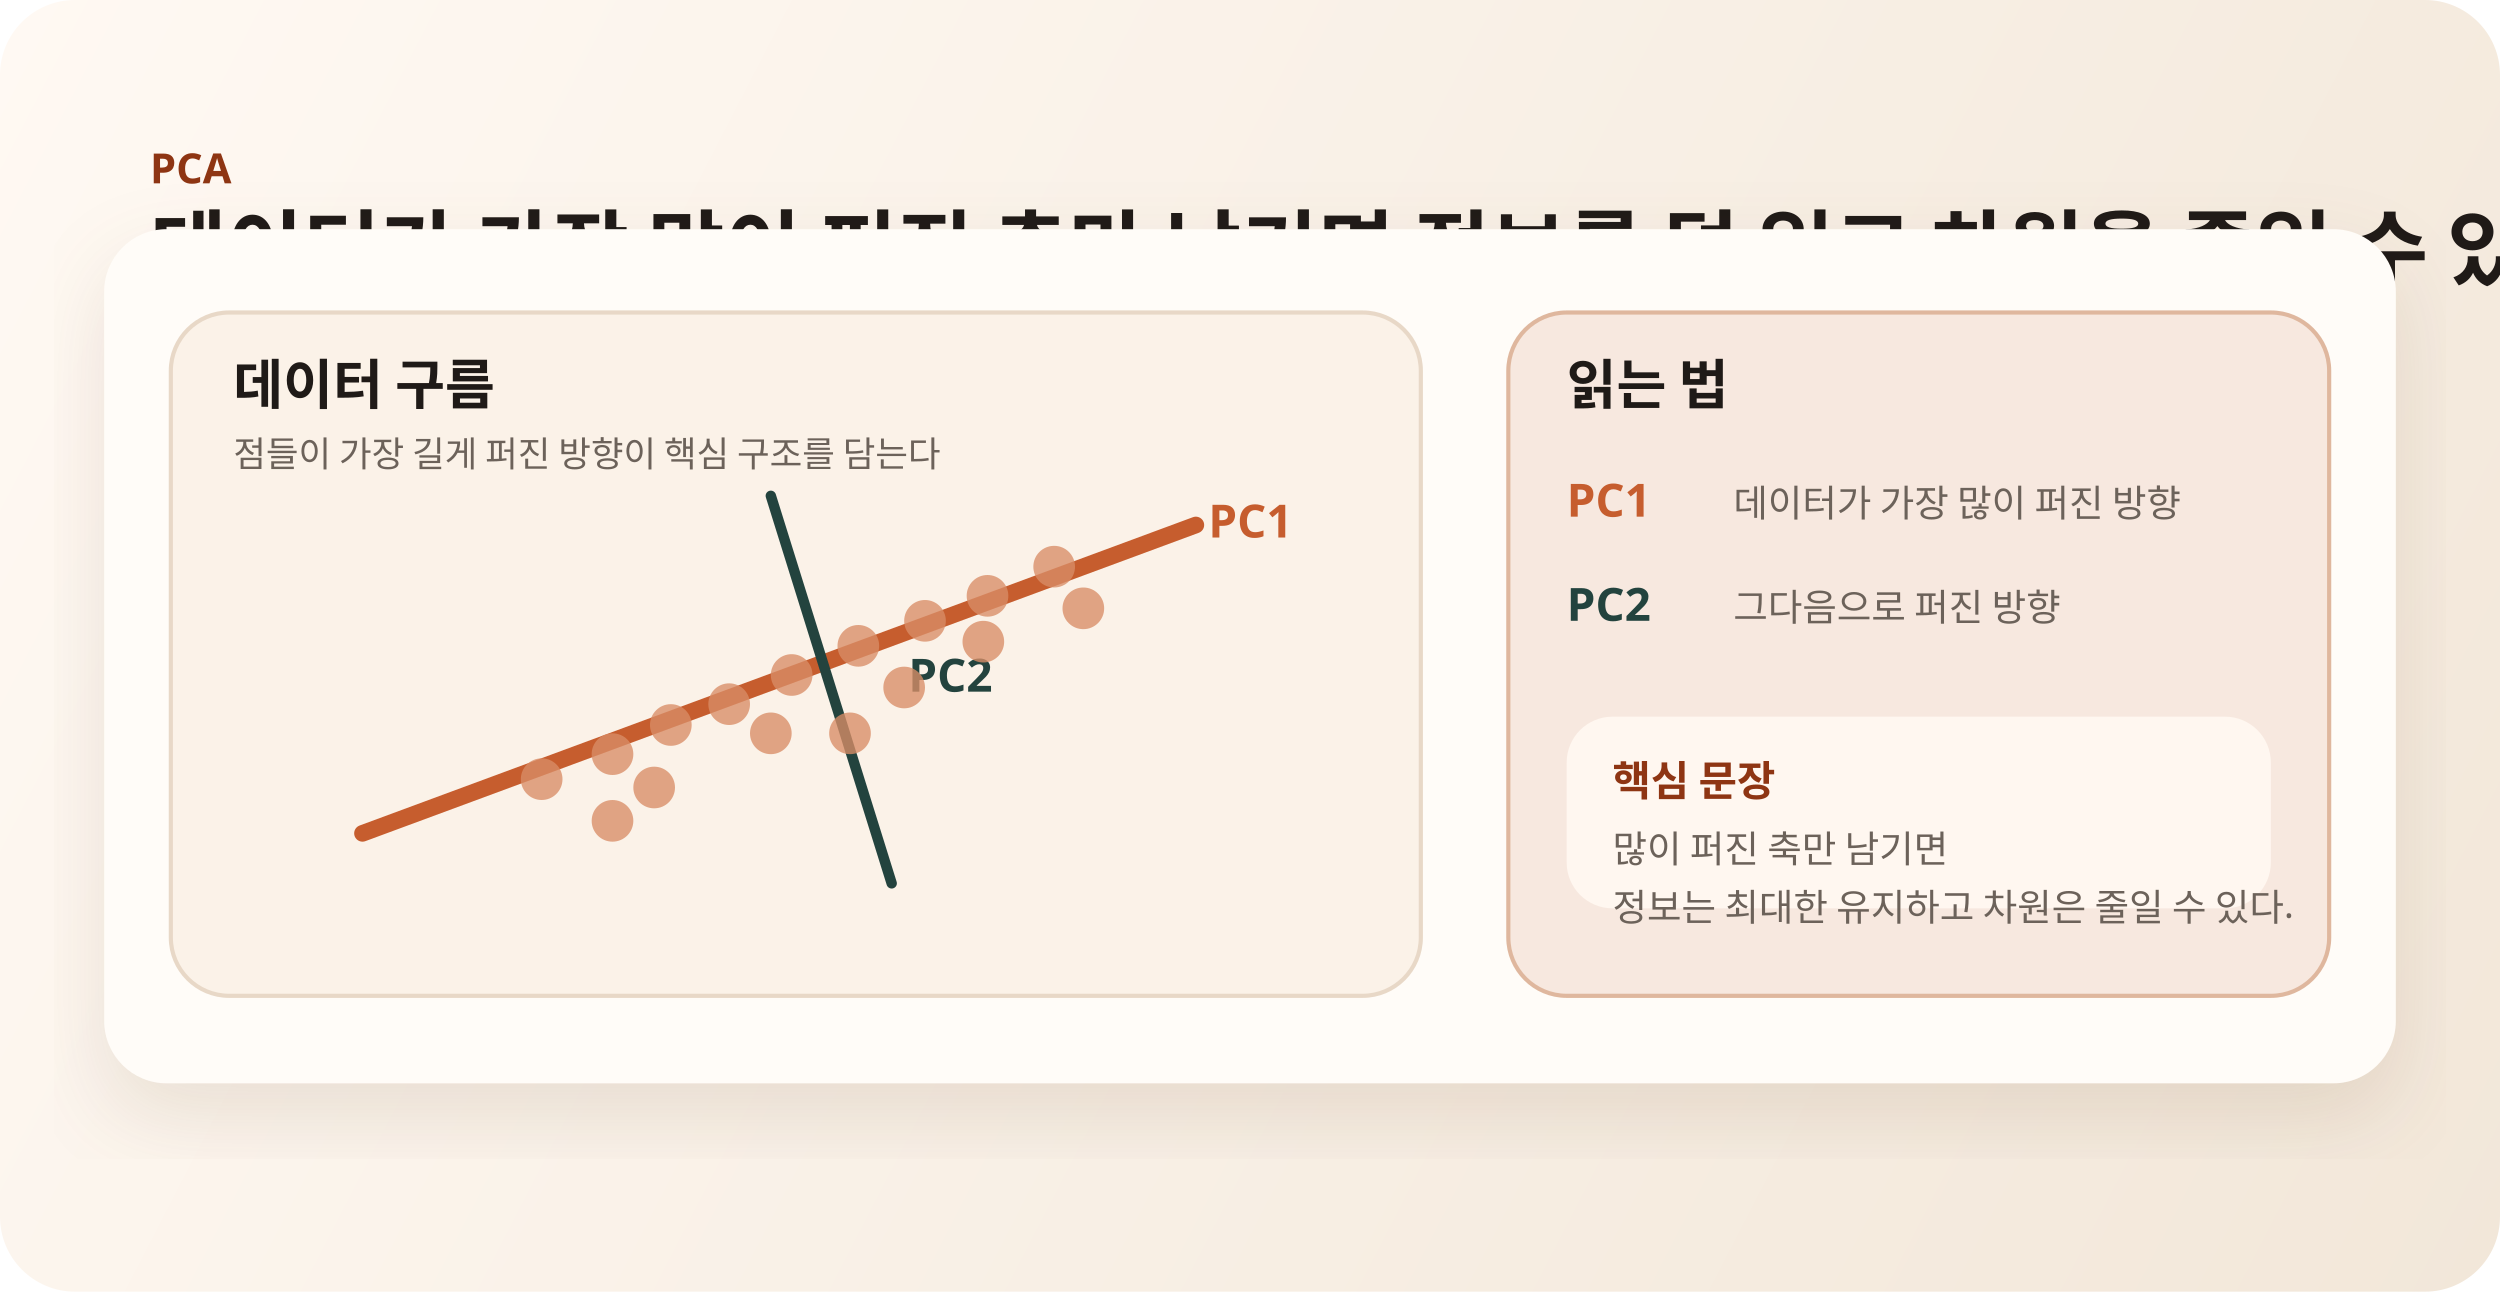
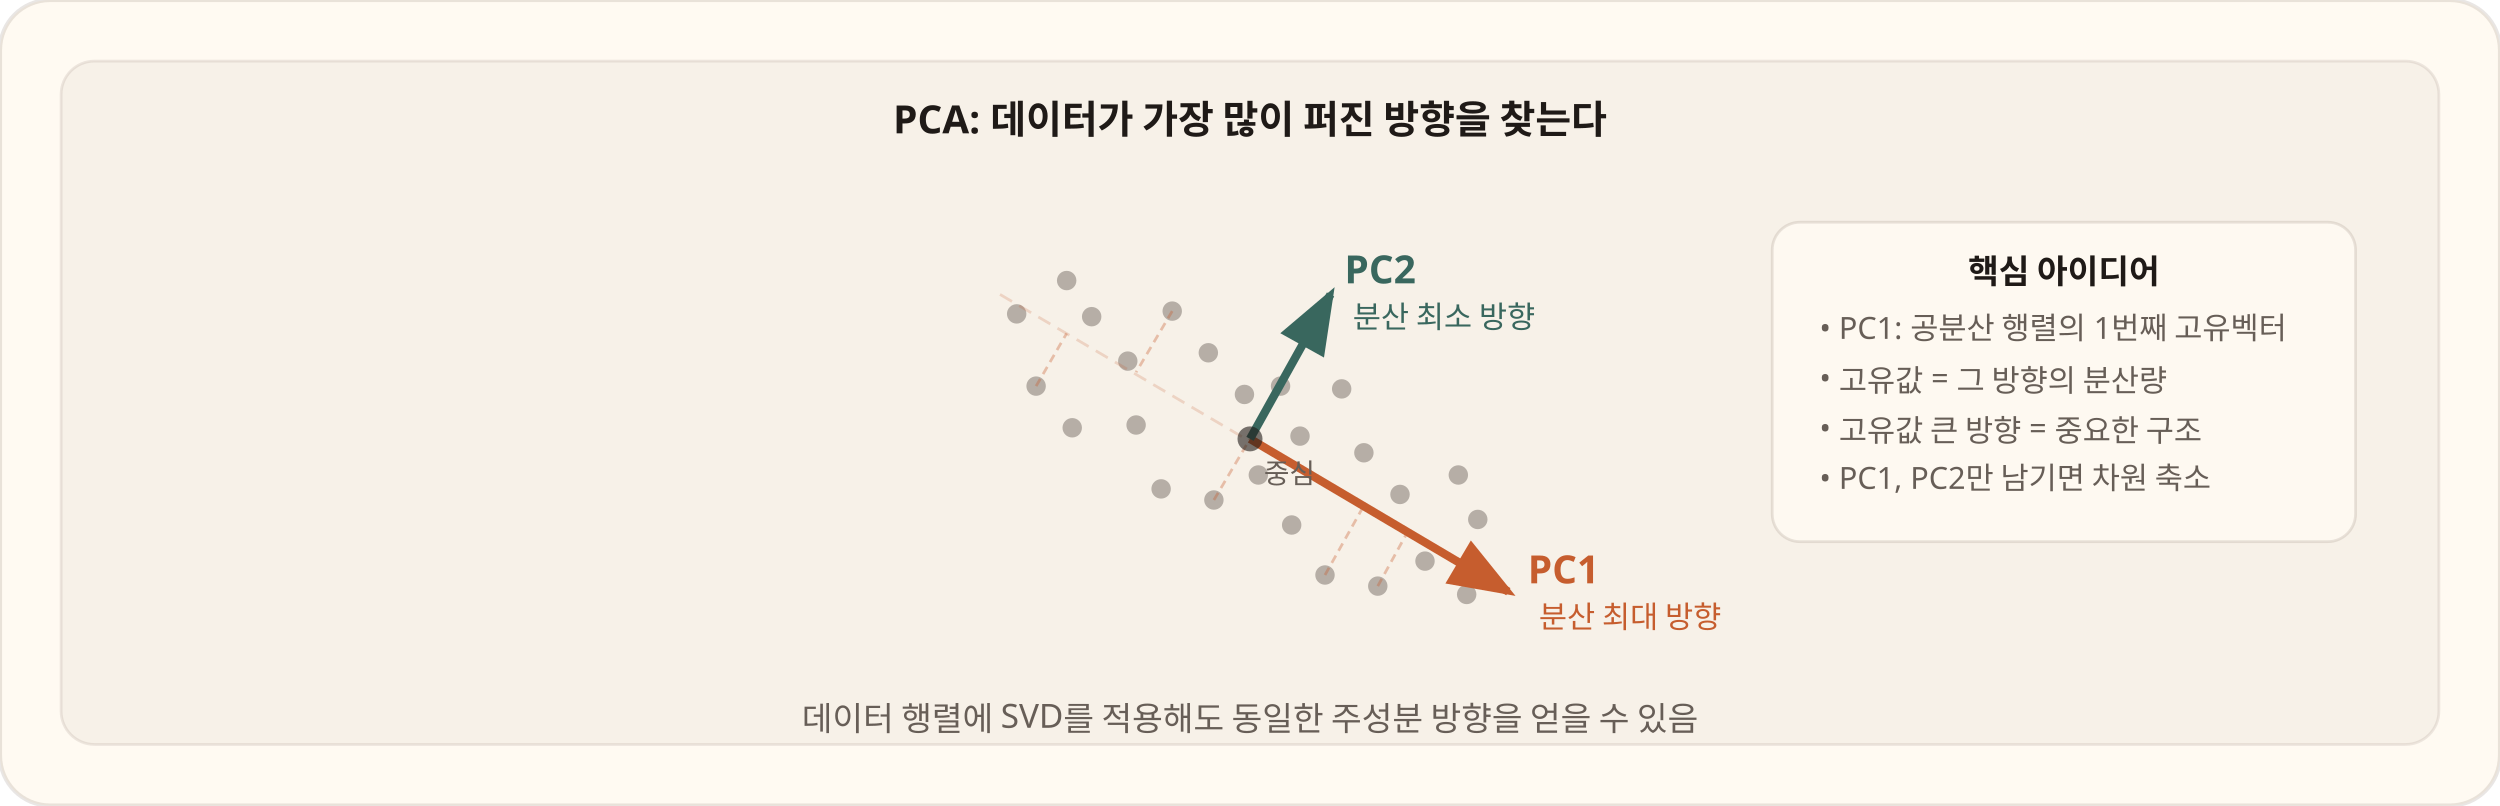
- <svg xmlns="http://www.w3.org/2000/svg" width="1200" height="620" viewBox="0 0 1200 620" fill="none">
+ <svg xmlns="http://www.w3.org/2000/svg" viewBox="0 0 900 290" font-family="system-ui,sans-serif">
  <defs>
-     <linearGradient id="bg" x1="0" y1="0" x2="1200" y2="620" gradientUnits="userSpaceOnUse">
-       <stop stop-color="#FFF9F3" />
-       <stop offset="1" stop-color="#F2E7D9" />
-     </linearGradient>
-     <filter id="soft" x="26" y="74" width="1148" height="482" filterUnits="userSpaceOnUse" color-interpolation-filters="sRGB">
-       <feFlood flood-opacity="0" result="BackgroundImageFix" />
-       <feColorMatrix in="SourceAlpha" type="matrix" values="0 0 0 0 0 0 0 0 0 0 0 0 0 0 0 0 0 0 127 0" result="hardAlpha" />
-       <feOffset dy="16" />
-       <feGaussianBlur stdDeviation="20" />
-       <feColorMatrix type="matrix" values="0 0 0 0 0.4 0 0 0 0 0.25 0 0 0 0 0.12 0 0 0 0.12 0" />
-       <feBlend mode="normal" in2="BackgroundImageFix" result="effect1_dropShadow_1" />
-       <feBlend mode="normal" in="SourceGraphic" in2="effect1_dropShadow_1" result="shape" />
-     </filter>
+     <marker id="ao" markerWidth="8" markerHeight="6" refX="7" refY="3" orient="auto">
+       <polygon points="0 0,8 3,0 6" fill="#c65d2e" />
+     </marker>
+     <marker id="at" markerWidth="8" markerHeight="6" refX="7" refY="3" orient="auto">
+       <polygon points="0 0,8 3,0 6" fill="#39675e" />
+     </marker>
  </defs>
-   <rect width="1200" height="620" rx="36" fill="url(#bg)" />
-   <text x="72" y="88" fill="#8E3513" font-size="20" font-weight="800" font-family="SUIT, Pretendard, sans-serif">PCA</text>
-   <text x="72" y="134" fill="#1F1A17" font-size="40" font-weight="800" font-family="SUIT, Pretendard, sans-serif">데이터가 가장 많이 퍼진 축만 남기면 정보를 덜 잃고 차원을 줄일 수 있다</text>
-   <g filter="url(#soft)">
-     <rect x="50" y="110" width="1100" height="410" rx="30" fill="#FFFCF8" />
-   </g>
-   <g transform="translate(82 150)">
-     <rect width="600" height="328" rx="28" fill="#FBF2E8" stroke="#E8D8C7" stroke-width="2" />
-     <text x="30" y="44" fill="#1F1A17" font-size="26" font-weight="800" font-family="SUIT, Pretendard, sans-serif">데이터 구름</text>
-     <text x="30" y="74" fill="#6C625A" font-size="17" font-family="SUIT, Pretendard, sans-serif">점들이 가장 길게 퍼진 방향이 핵심 구조를 담는다</text>
-     <line x1="92" y1="250" x2="492" y2="102" stroke="#C65D2E" stroke-width="8" stroke-linecap="round" />
-     <line x1="288" y1="88" x2="346" y2="274" stroke="#23433E" stroke-width="5" stroke-linecap="round" />
-     <text x="498" y="108" fill="#C65D2E" font-size="22" font-weight="800" font-family="SUIT, Pretendard, sans-serif">PC1</text>
-     <text x="354" y="182" fill="#23433E" font-size="22" font-weight="800" font-family="SUIT, Pretendard, sans-serif">PC2</text>
-     <g fill="#D98D66" opacity="0.78">
-       <circle cx="178" cy="224" r="10" />
-       <circle cx="212" cy="212" r="10" />
-       <circle cx="240" cy="198" r="10" />
-       <circle cx="268" cy="188" r="10" />
-       <circle cx="298" cy="174" r="10" />
-       <circle cx="330" cy="160" r="10" />
-       <circle cx="362" cy="148" r="10" />
-       <circle cx="392" cy="136" r="10" />
-       <circle cx="424" cy="122" r="10" />
-       <circle cx="232" cy="228" r="10" />
-       <circle cx="288" cy="202" r="10" />
-       <circle cx="352" cy="180" r="10" />
-       <circle cx="390" cy="158" r="10" />
-       <circle cx="326" cy="202" r="10" />
-       <circle cx="212" cy="244" r="10" />
-       <circle cx="438" cy="142" r="10" />
-     </g>
-   </g>
-   <g transform="translate(724 150)">
-     <rect width="394" height="328" rx="28" fill="#F7E8DF" stroke="#DFB79E" stroke-width="2" />
-     <text x="28" y="44" fill="#1F1A17" font-size="26" font-weight="800" font-family="SUIT, Pretendard, sans-serif">읽는 법</text>
-     <text x="28" y="98" fill="#C65D2E" font-size="22" font-weight="800" font-family="SUIT, Pretendard, sans-serif">PC1</text>
-     <text x="108" y="98" fill="#6C625A" font-size="18" font-family="SUIT, Pretendard, sans-serif">데이터가 가장 많이 퍼진 방향</text>
-     <text x="28" y="148" fill="#23433E" font-size="22" font-weight="800" font-family="SUIT, Pretendard, sans-serif">PC2</text>
-     <text x="108" y="148" fill="#6C625A" font-size="18" font-family="SUIT, Pretendard, sans-serif">그다음으로 퍼진 방향</text>
-     <rect x="28" y="194" width="338" height="92" rx="22" fill="#FFF7F0" />
-     <text x="50" y="232" fill="#8E3513" font-size="20" font-weight="800" font-family="SUIT, Pretendard, sans-serif">핵심 문장</text>
-     <text x="50" y="264" fill="#6C625A" font-size="18" font-family="SUIT, Pretendard, sans-serif">많이 퍼진 축만 남기면</text>
-     <text x="50" y="292" fill="#6C625A" font-size="18" font-family="SUIT, Pretendard, sans-serif">정보는 최대한 유지하고 차원은 줄일 수 있다.</text>
-   </g>
+   <rect width="900" height="290" rx="18" fill="#fffaf2" stroke="rgba(71,45,31,0.12)" stroke-width="1.5" />
+   <rect x="22" y="22" width="856" height="246" rx="12" fill="#f7f1e8" stroke="rgba(71,45,31,0.1)" stroke-width="1" />
+   <text x="450" y="48" text-anchor="middle" font-size="14" font-weight="700" fill="#1f1a17">PCA: 데이터가 가장 많이 퍼진 방향을 찾는다</text>
+   <circle cx="366" cy="113" r="3.5" fill="rgba(103,94,87,0.45)" />
+   <circle cx="384" cy="101" r="3.5" fill="rgba(103,94,87,0.45)" />
+   <circle cx="373" cy="139" r="3.5" fill="rgba(103,94,87,0.45)" />
+   <circle cx="393" cy="114" r="3.5" fill="rgba(103,94,87,0.45)" />
+   <circle cx="386" cy="154" r="3.5" fill="rgba(103,94,87,0.45)" />
+   <circle cx="422" cy="112" r="3.5" fill="rgba(103,94,87,0.45)" />
+   <circle cx="409" cy="153" r="3.5" fill="rgba(103,94,87,0.45)" />
+   <circle cx="435" cy="127" r="3.5" fill="rgba(103,94,87,0.45)" />
+   <circle cx="418" cy="176" r="3.5" fill="rgba(103,94,87,0.45)" />
+   <circle cx="448" cy="142" r="3.5" fill="rgba(103,94,87,0.45)" />
+   <circle cx="437" cy="180" r="3.5" fill="rgba(103,94,87,0.45)" />
+   <circle cx="461" cy="139" r="3.5" fill="rgba(103,94,87,0.45)" />
+   <circle cx="453" cy="171" r="3.5" fill="rgba(103,94,87,0.45)" />
+   <circle cx="483" cy="140" r="3.5" fill="rgba(103,94,87,0.45)" />
+   <circle cx="465" cy="189" r="3.5" fill="rgba(103,94,87,0.45)" />
+   <circle cx="491" cy="163" r="3.5" fill="rgba(103,94,87,0.45)" />
+   <circle cx="477" cy="207" r="3.5" fill="rgba(103,94,87,0.45)" />
+   <circle cx="504" cy="178" r="3.5" fill="rgba(103,94,87,0.45)" />
+   <circle cx="496" cy="211" r="3.5" fill="rgba(103,94,87,0.45)" />
+   <circle cx="525" cy="171" r="3.5" fill="rgba(103,94,87,0.45)" />
+   <circle cx="513" cy="202" r="3.5" fill="rgba(103,94,87,0.45)" />
+   <circle cx="532" cy="187" r="3.5" fill="rgba(103,94,87,0.45)" />
+   <circle cx="528" cy="214" r="3.5" fill="rgba(103,94,87,0.45)" />
+   <circle cx="406" cy="130" r="3.5" fill="rgba(103,94,87,0.45)" />
+   <circle cx="468" cy="157" r="3.5" fill="rgba(103,94,87,0.45)" />
+   <line x1="373" y1="139" x2="384" y2="120" stroke="rgba(198,93,46,0.35)" stroke-width="1" stroke-dasharray="3,2" />
+   <line x1="437" y1="180" x2="450" y2="158" stroke="rgba(198,93,46,0.35)" stroke-width="1" stroke-dasharray="3,2" />
+   <line x1="477" y1="207" x2="491" y2="182" stroke="rgba(198,93,46,0.35)" stroke-width="1" stroke-dasharray="3,2" />
+   <line x1="496" y1="211" x2="507" y2="191" stroke="rgba(198,93,46,0.35)" stroke-width="1" stroke-dasharray="3,2" />
+   <line x1="422" y1="112" x2="409" y2="134" stroke="rgba(198,93,46,0.35)" stroke-width="1" stroke-dasharray="3,2" />
+   <line x1="360" y1="106" x2="542" y2="213" stroke="rgba(198,93,46,0.2)" stroke-width="1" stroke-dasharray="5,3" />
+   <line x1="450" y1="158" x2="543" y2="213" stroke="#c65d2e" stroke-width="3" marker-end="url(#ao)" />
+   <text x="550" y="210" font-size="14" font-weight="700" fill="#c65d2e">PC1</text>
+   <text x="554" y="226" font-size="11" fill="#c65d2e">분산 최대 방향</text>
+   <line x1="450" y1="158" x2="479" y2="106" stroke="#39675e" stroke-width="3" marker-end="url(#at)" />
+   <text x="484" y="102" font-size="14" font-weight="700" fill="#39675e">PC2</text>
+   <text x="487" y="118" font-size="11" fill="#39675e">분산 최소 방향</text>
+   <circle cx="450" cy="158" r="4.5" fill="#1f1a17" opacity="0.6" />
+   <text x="455" y="174" font-size="10" fill="#675e57">중심</text>
+   <rect x="638" y="80" width="210" height="115" rx="10" fill="rgba(255,250,242,0.9)" stroke="rgba(71,45,31,0.12)" stroke-width="1" />
+   <text x="743" y="102" text-anchor="middle" font-size="12" font-weight="700" fill="#1f1a17">핵심 아이디어</text>
+   <text x="655" y="122" font-size="11" fill="#675e57">• PC1: 공분산 행렬의 1번째 고유벡터</text>
+   <text x="655" y="140" font-size="11" fill="#675e57">• 고유값 = 그 방향의 분산량</text>
+   <text x="655" y="158" font-size="11" fill="#675e57">• 고유값 큰 방향 = 중요한 구조</text>
+   <text x="655" y="176" font-size="11" fill="#675e57">• PC1, PC2만 남기면 차원 축소</text>
+   <text x="450" y="263" text-anchor="middle" font-size="12" fill="#675e57">데이터 행렬에 SVD를 적용해도 동일한 주성분 방향을 얻을 수 있음</text>
</svg>
